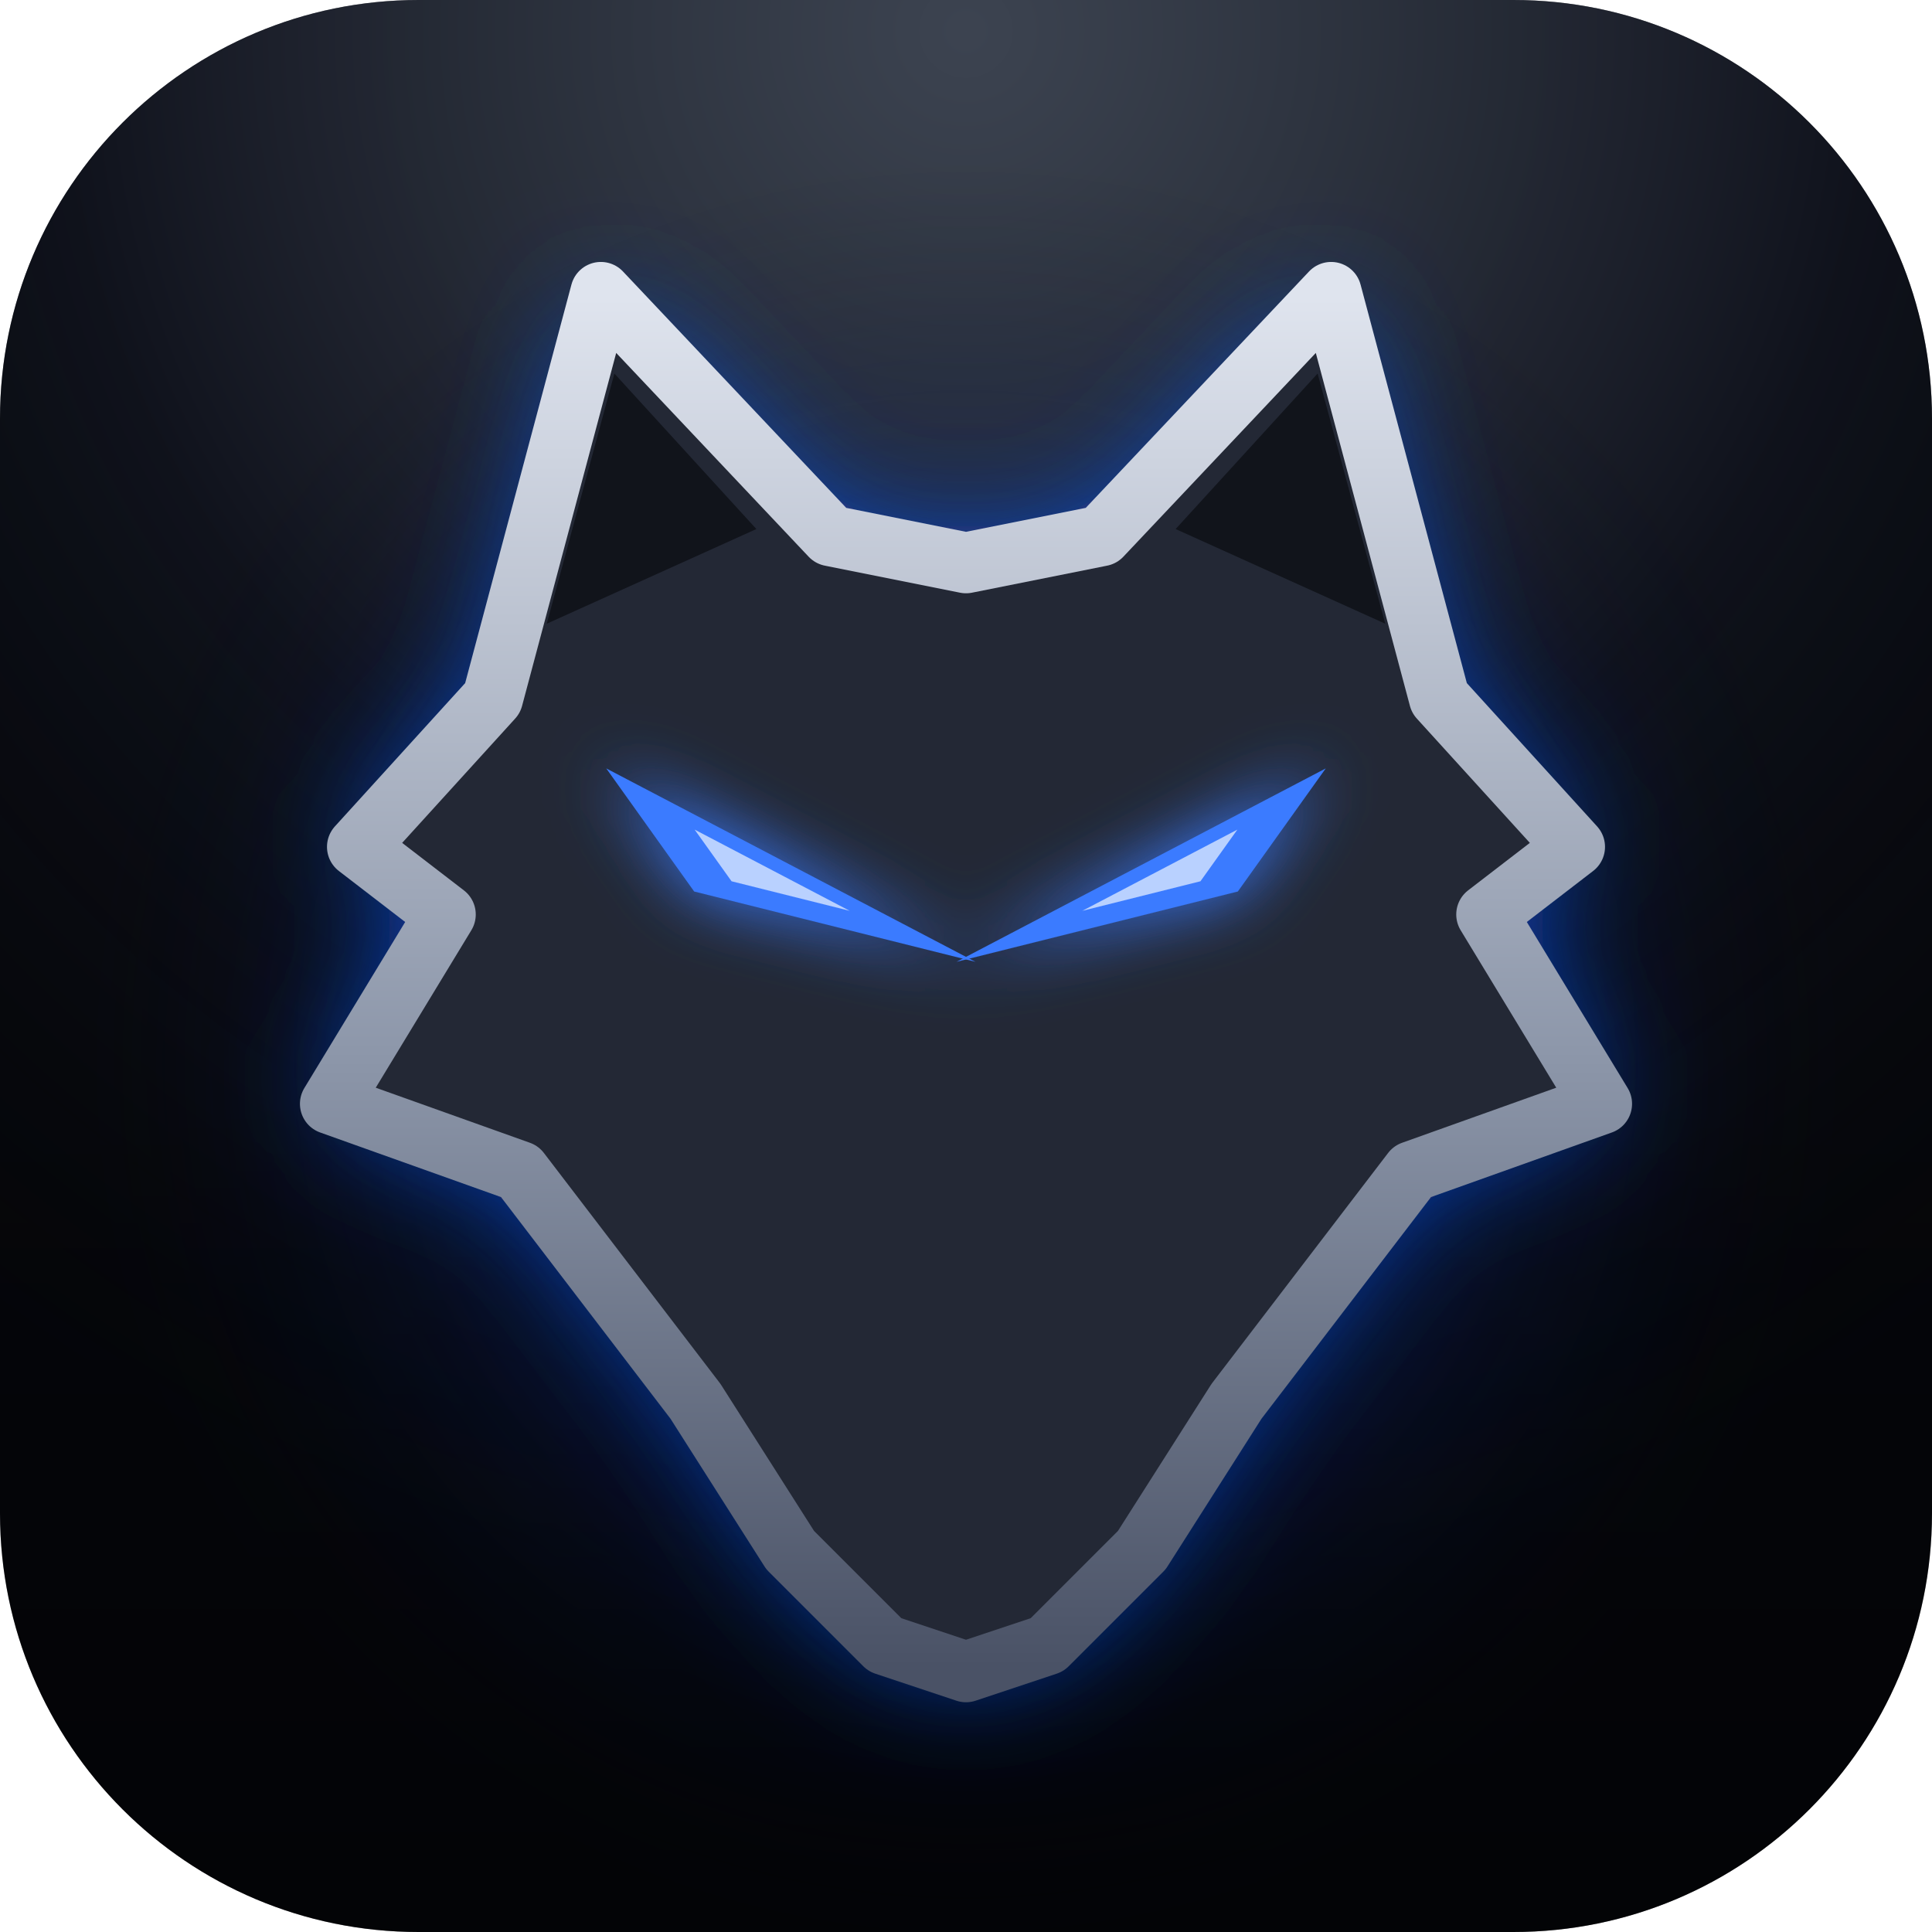
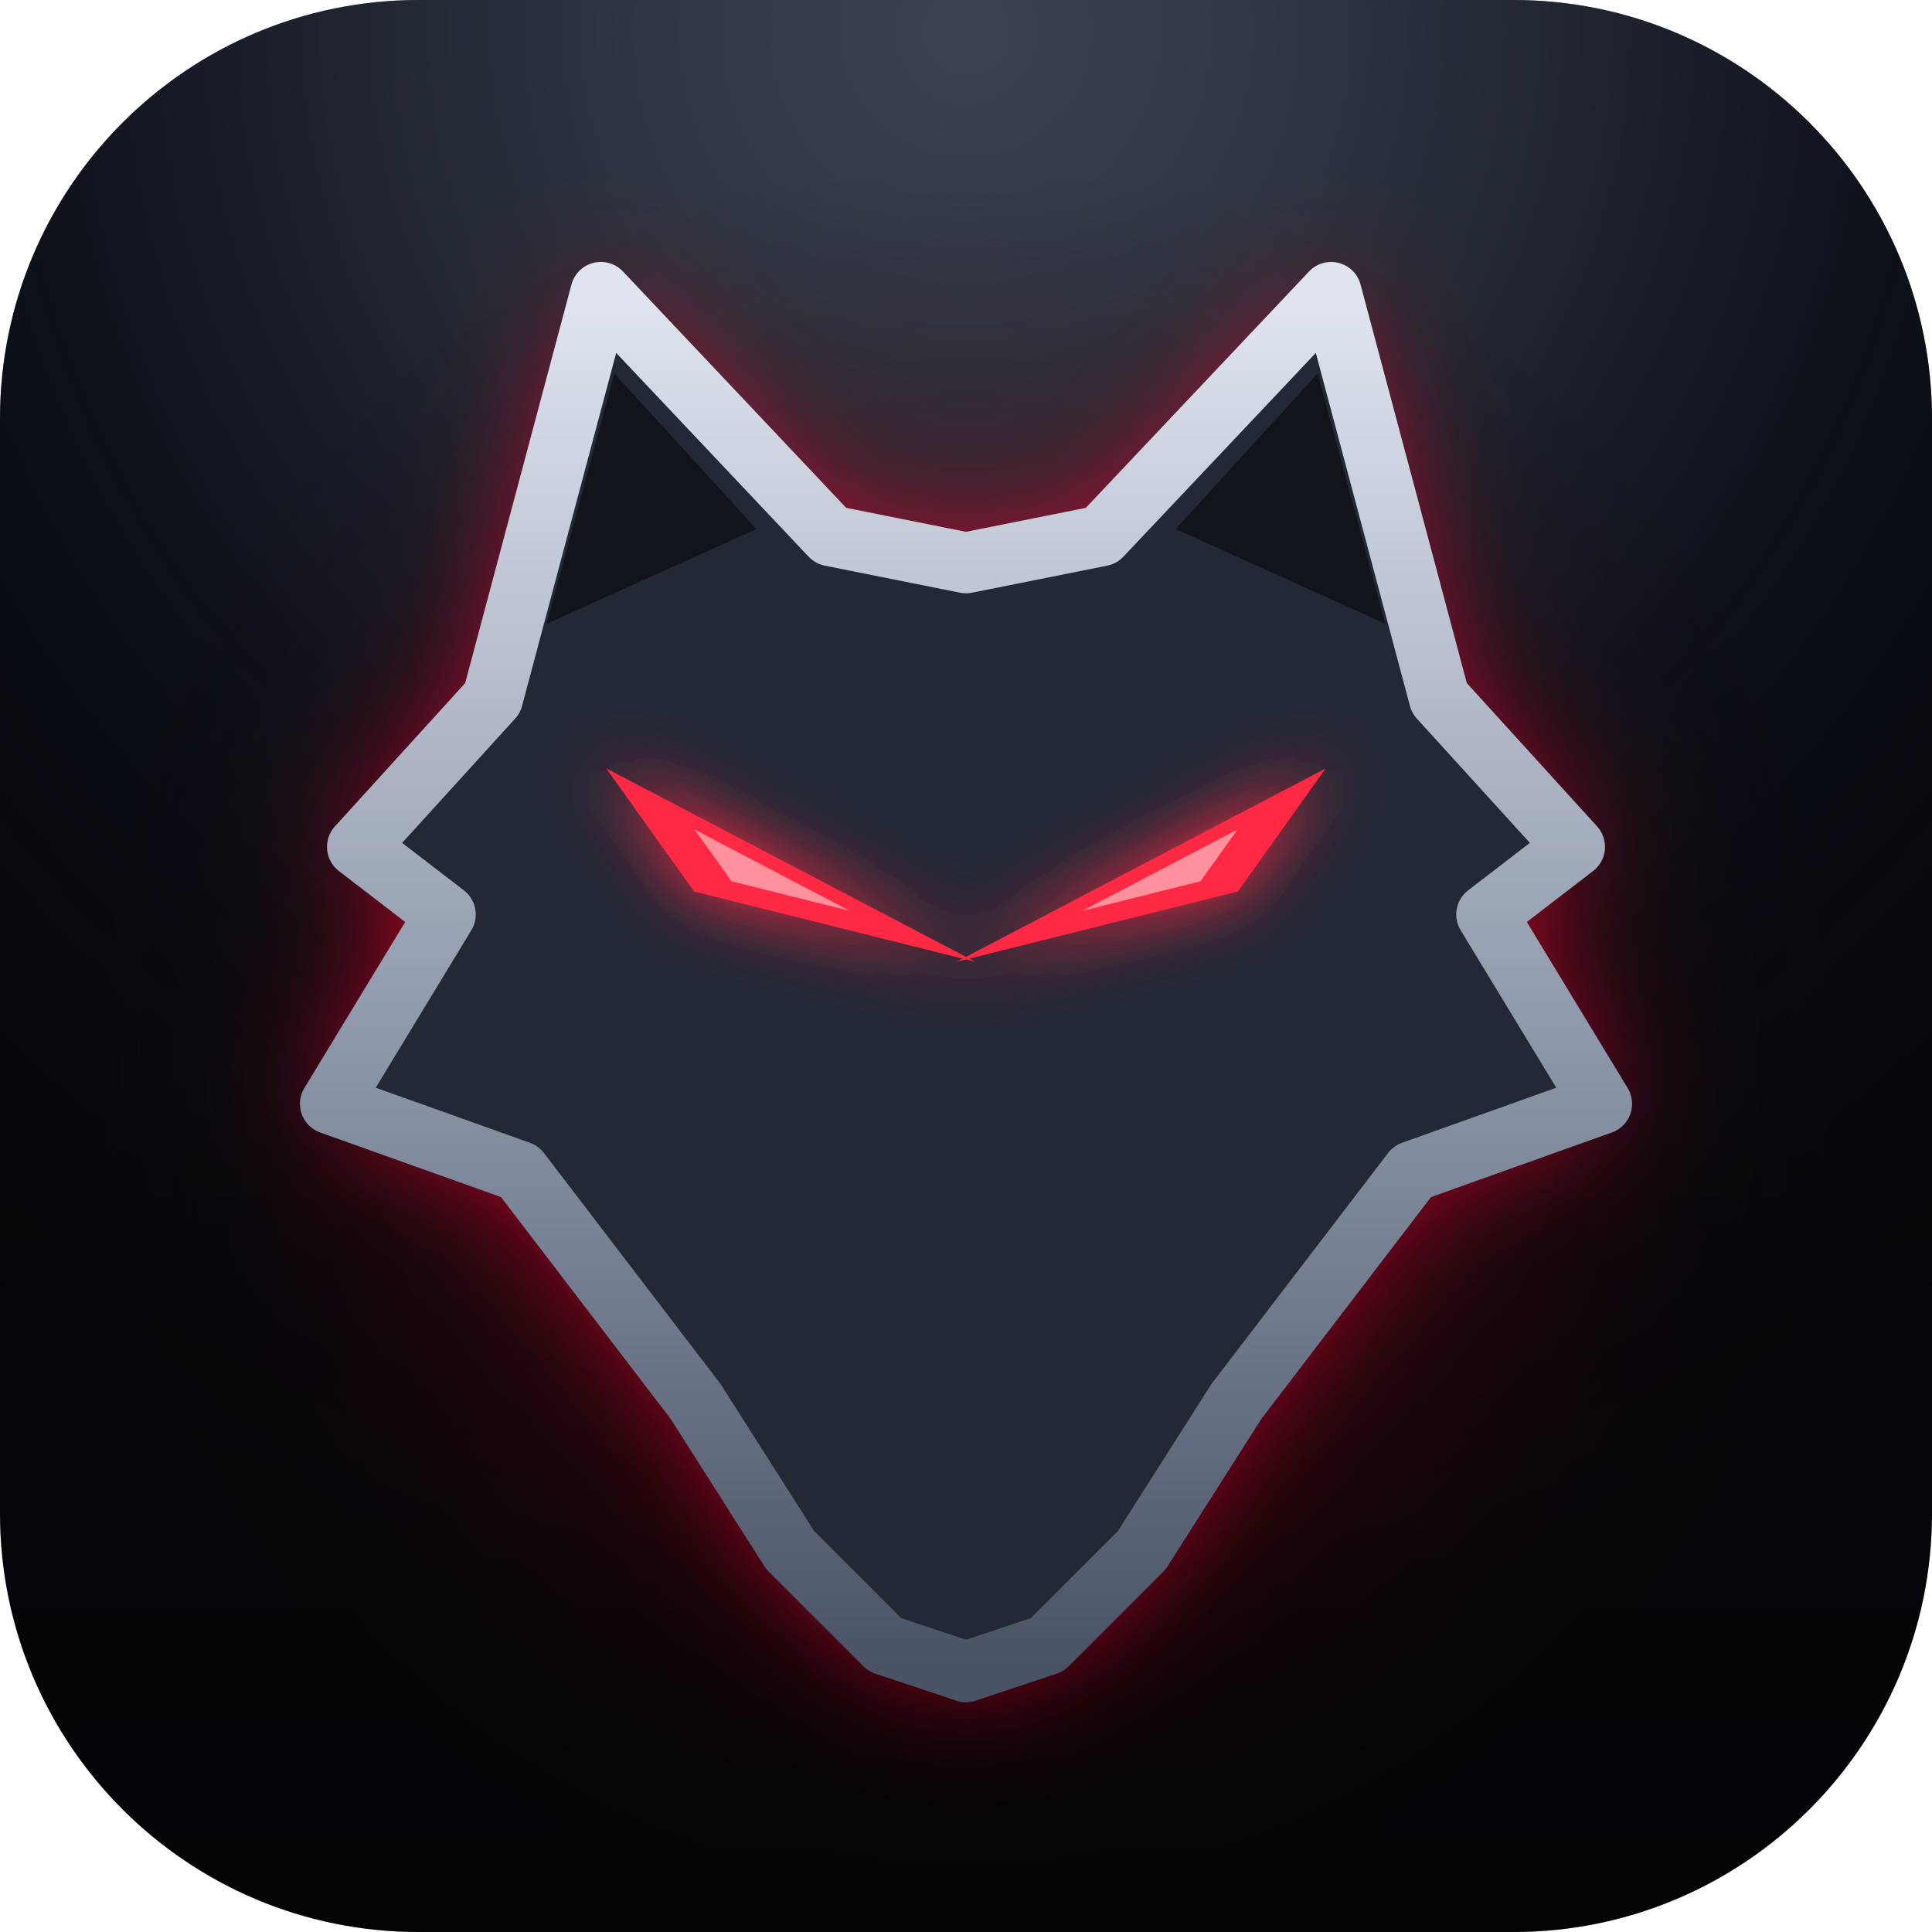
<svg xmlns="http://www.w3.org/2000/svg" width="512" height="512" viewBox="0 0 240 240">
  <clipPath id="cl">
    <rect width="240" height="240" rx="52" />
  </clipPath>
  <g clip-path="url(#cl)">
    <defs>
      <radialGradient id="f12s" cx=".5" cy=".02" r=".85">
        <stop offset="0" stop-color="#9fb0cf" stop-opacity=".36" />
        <stop offset=".55" stop-color="#1b2130" stop-opacity=".45" />
        <stop offset="1" stop-color="#05060a" stop-opacity="0" />
      </radialGradient>
      <radialGradient id="f12r" cx=".5" cy=".5" r=".5">
-         <stop offset="0" stop-color="#1652f0" stop-opacity=".5" />
-         <stop offset=".6" stop-color="#0b2670" stop-opacity=".26" />
+         <stop offset="0" stop-color="#e5102c" stop-opacity=".5" />
+         <stop offset=".6" stop-color="#6e0715" stop-opacity=".26" />
        <stop offset="1" stop-color="#05060a" stop-opacity="0" />
      </radialGradient>
      <linearGradient id="f12v" x1="0" y1="0" x2="0" y2="1">
        <stop offset=".55" stop-color="#000" stop-opacity="0" />
        <stop offset="1" stop-color="#000" stop-opacity=".4" />
      </linearGradient>
    </defs>
    <rect width="240" height="240" fill="#05060a" />
    <rect width="240" height="240" fill="url(#f12s)" />
    <circle cx="120" cy="132" r="112" fill="url(#f12r)" />
    <rect width="240" height="240" fill="url(#f12v)" />
    <g transform="translate(120 122) scale(0.84) translate(-120 -128)">
      <defs>
        <linearGradient id="u11r" x1="0" y1="0" x2="0" y2="1">
          <stop offset="0" stop-color="#dfe4ee" />
          <stop offset=".55" stop-color="#8d97aa" />
          <stop offset="1" stop-color="#4a5266" />
        </linearGradient>
        <filter id="u11h" x="-30%" y="-30%" width="160%" height="160%">
          <feGaussianBlur stdDeviation="9" />
        </filter>
        <filter id="u11g" x="-80%" y="-80%" width="260%" height="260%">
          <feGaussianBlur stdDeviation="5" />
        </filter>
      </defs>
-       <path d="M120 66L140 62L174 26L190 86L210 108L197 118L214 146L186 156L160 190L146 212L132 226L120 230L108 226L94 212L80 190L54 156L26 146L43 118L30 108L50 86L66 26L100 62Z" fill="#1652f0" opacity="0.9" filter="url(#u11h)" />
+       <path d="M120 66L140 62L174 26L190 86L210 108L197 118L214 146L186 156L160 190L146 212L132 226L120 230L108 226L94 212L80 190L54 156L26 146L43 118L30 108L50 86L66 26L100 62Z" fill="#e5102c" opacity="0.9" filter="url(#u11h)" />
      <path d="M120 66L140 62L174 26L190 86L210 108L197 118L214 146L186 156L160 190L146 212L132 226L120 230L108 226L94 212L80 190L54 156L26 146L43 118L30 108L50 86L66 26L100 62Z" fill="#232835" />
      <path d="M151 61L172 38L182 75Z" fill="#11141b" />
      <path d="M58 75L68 38L89 61Z" fill="#11141b" />
      <path d="M120 66L140 62L174 26L190 86L210 108L197 118L214 146L186 156L160 190L146 212L132 226L120 230L108 226L94 212L80 190L54 156L26 146L43 118L30 108L50 86L66 26L100 62Z" fill="none" stroke="url(#u11r)" stroke-opacity="1" stroke-width="9" stroke-linejoin="round" />
      <g filter="url(#u11g)">
-         <path d="M118.6 125L173.2 96.4L160.2 114.6Z" fill="#3b7bff" />
-         <path d="M79.8 114.6L66.8 96.4L121.4 125Z" fill="#3b7bff" />
+         <path d="M118.6 125L173.2 96.4L160.2 114.6Z" fill="#ff2944" />
+         <path d="M79.8 114.6L66.8 96.4L121.4 125Z" fill="#ff2944" />
      </g>
-       <path d="M118.6 125L173.2 96.4L160.2 114.6Z" fill="#3b7bff" />
-       <path d="M79.8 114.6L66.8 96.4L121.4 125Z" fill="#3b7bff" />
-       <path d="M137.2 117.46L160.13 105.45L154.67 113.09Z" fill="#cfe0ff" opacity=".85" />
-       <path d="M85.33 113.09L79.87 105.45L102.8 117.46Z" fill="#cfe0ff" opacity=".85" />
+       <path d="M118.6 125L173.2 96.4L160.2 114.6Z" fill="#ff2944" />
+       <path d="M79.8 114.6L66.8 96.4L121.4 125Z" fill="#ff2944" />
+       <path d="M137.2 117.46L160.13 105.45L154.67 113.09Z" fill="#ffa3ad" opacity=".85" />
+       <path d="M85.33 113.09L79.87 105.45L102.8 117.46Z" fill="#ffa3ad" opacity=".85" />
    </g>
  </g>
</svg>
